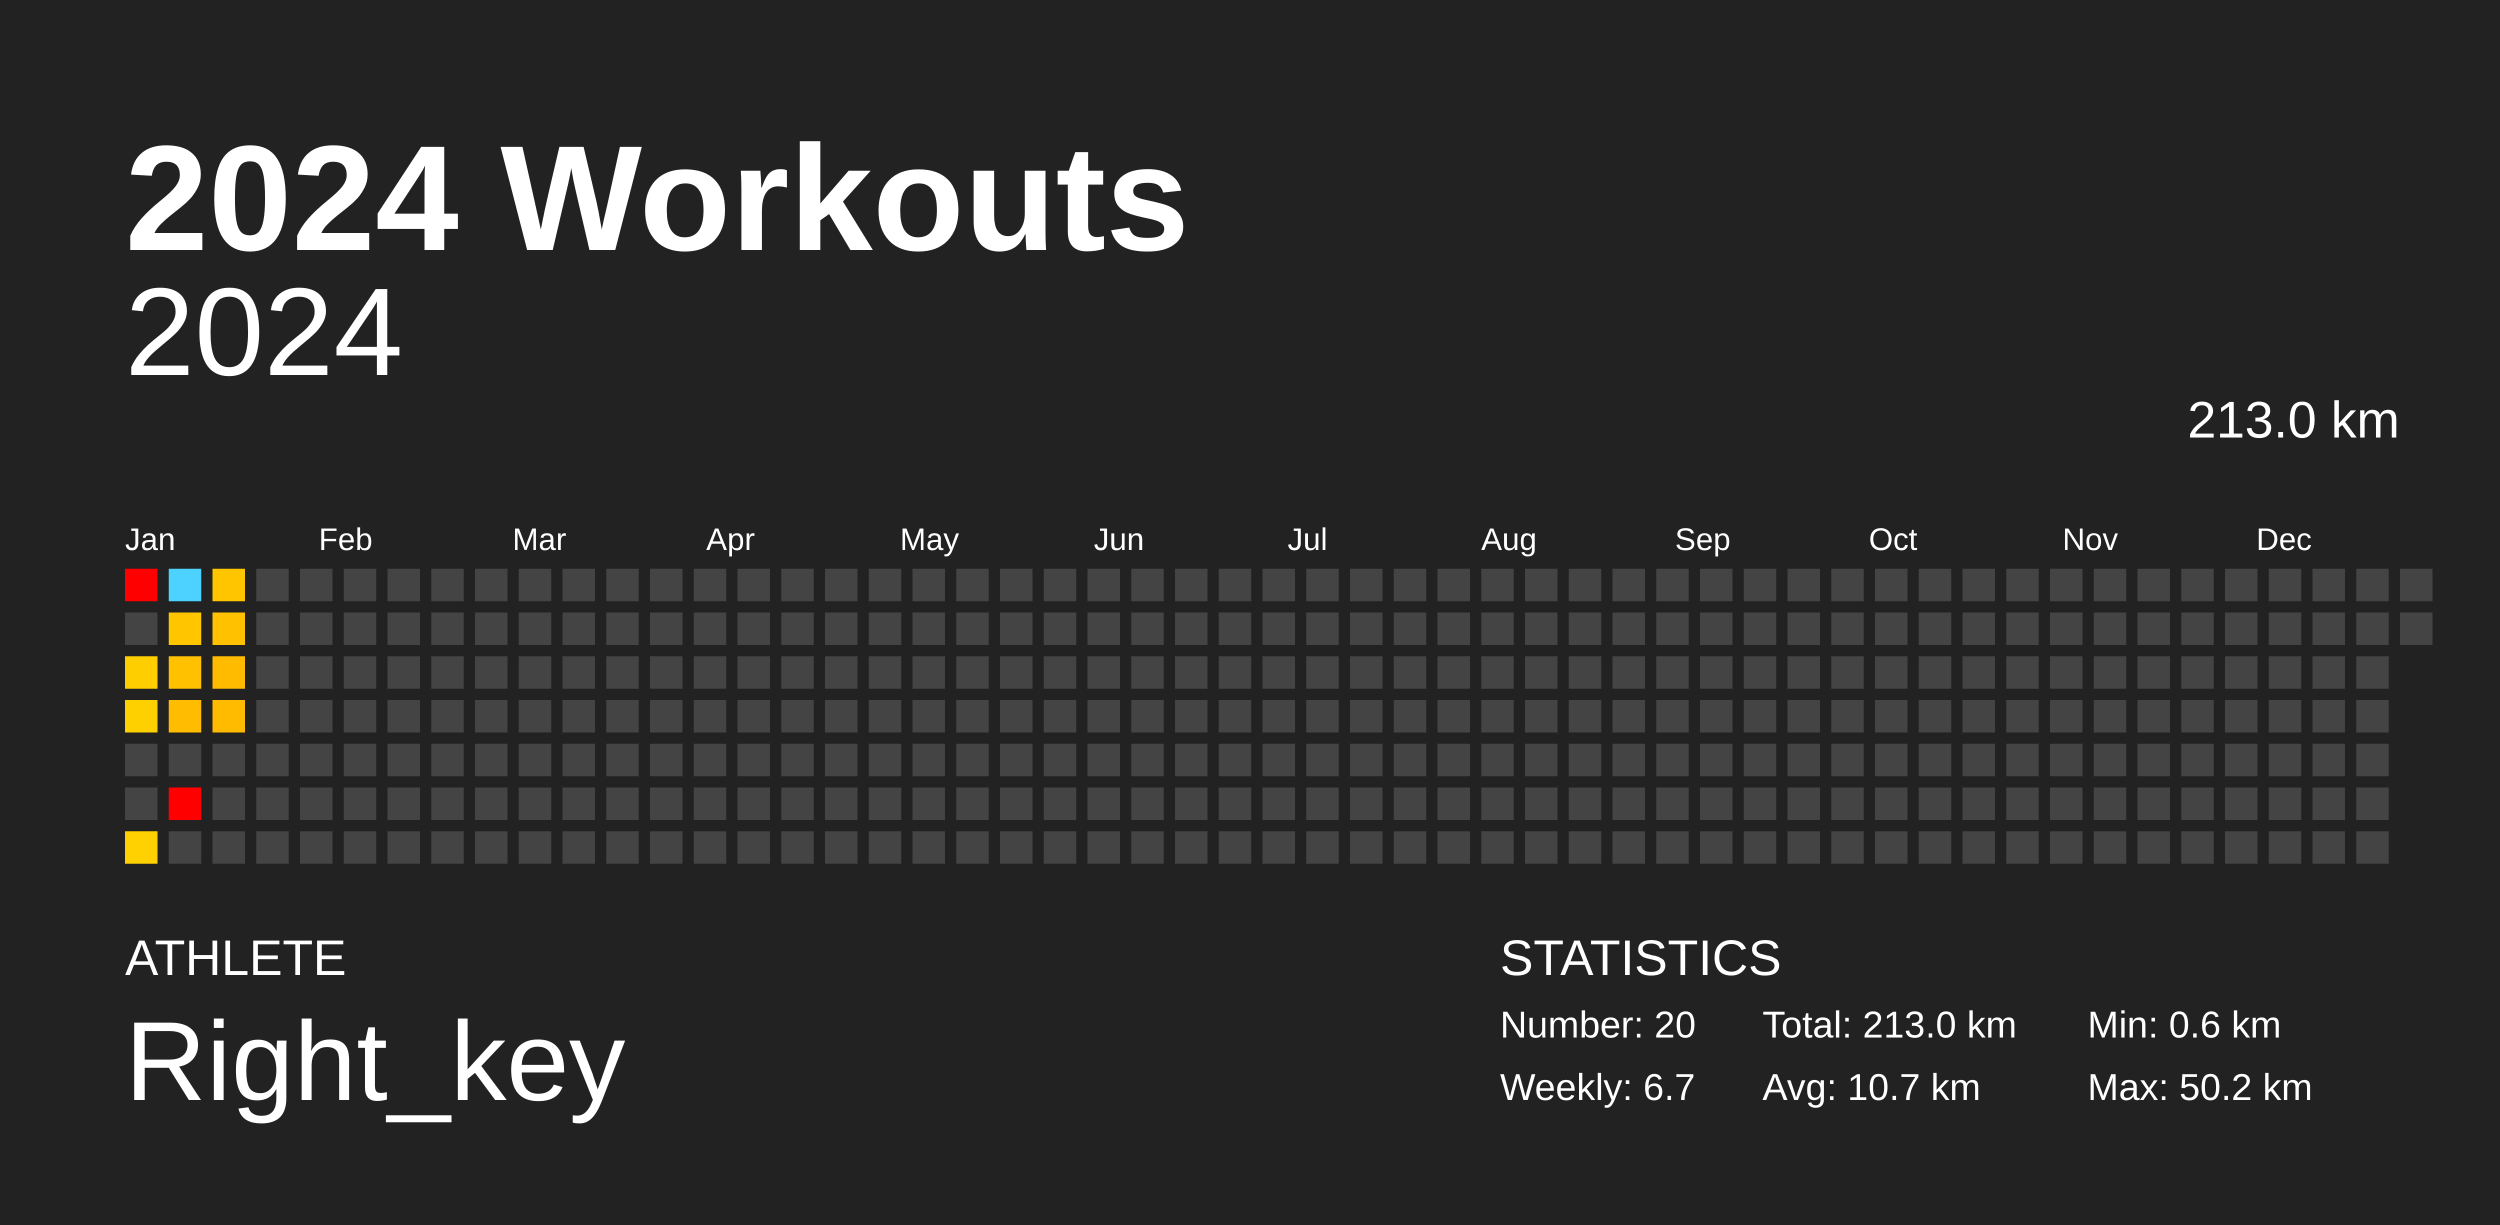
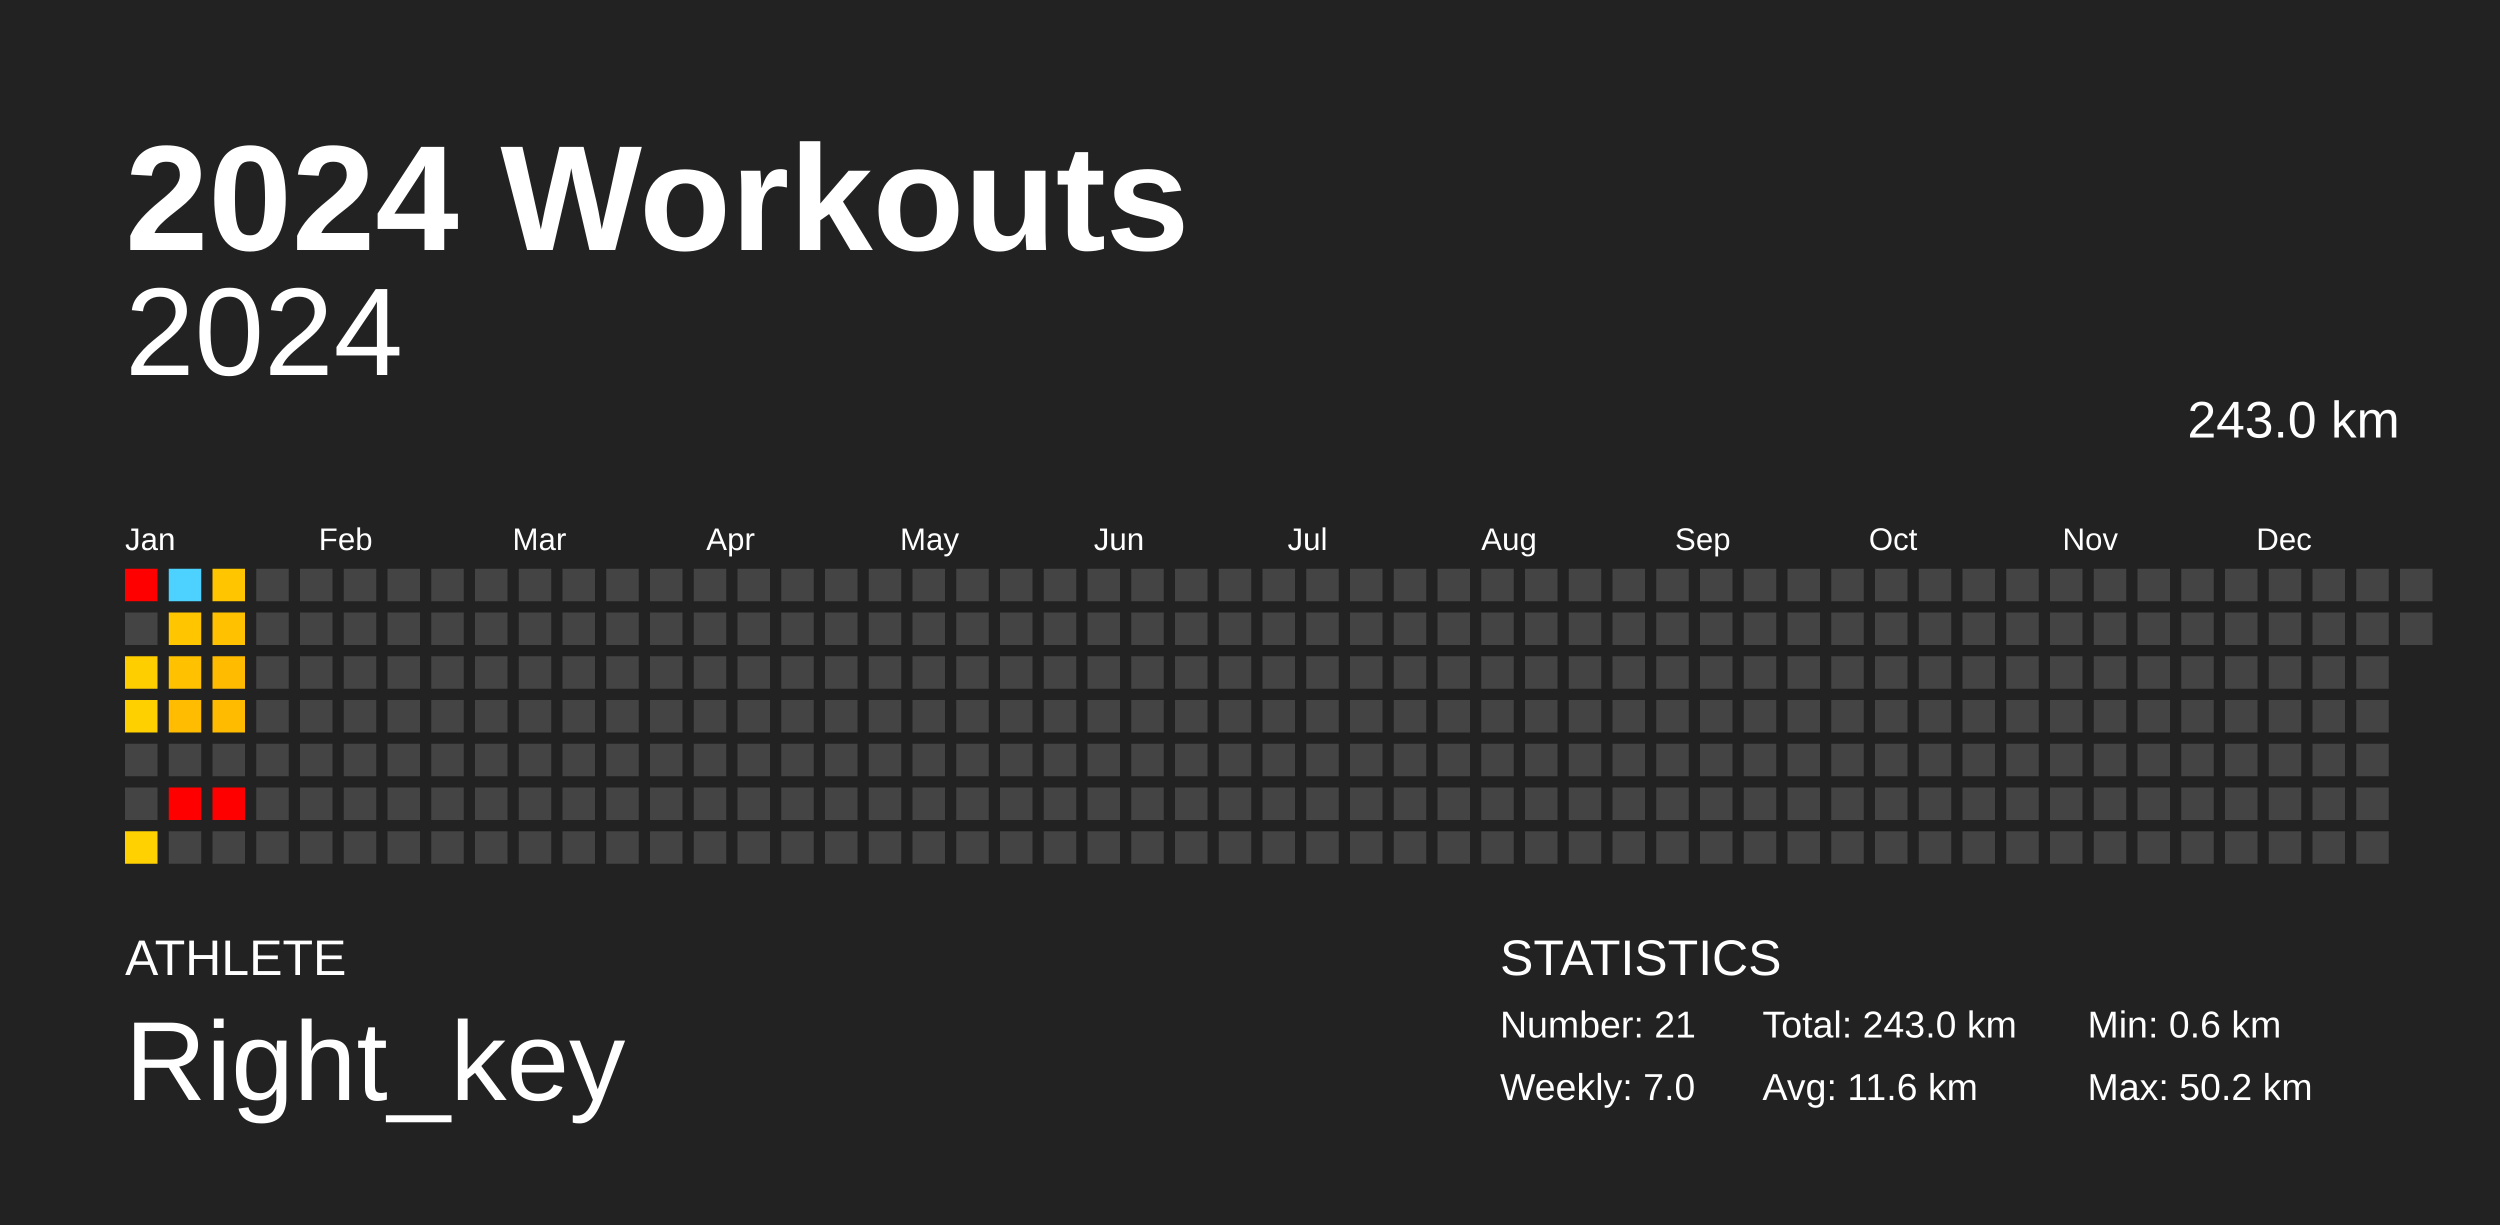
<svg xmlns="http://www.w3.org/2000/svg" baseProfile="full" height="98mm" version="1.1" viewBox="0,0,200,98" width="200mm">
  <defs />
  <rect fill="#222222" height="98" width="200" x="0" y="0" />
  <text fill="#FFFFFF" style="font-size:12px; font-family:Arial; font-weight:bold;" x="10" y="20">2024 Workouts</text>
  <text fill="#FFFFFF" style="font-size:4px; font-family:Arial" x="10" y="78">ATHLETE</text>
  <text fill="#FFFFFF" style="font-size:9px; font-family:Arial" x="10" y="88">Right_key</text>
  <text fill="#FFFFFF" style="font-size:4px; font-family:Arial" x="120" y="78">STATISTICS</text>
-   <text fill="#FFFFFF" style="font-size:3px; font-family:Arial" x="120" y="83">Number: 20</text>
-   <text fill="#FFFFFF" style="font-size:3px; font-family:Arial" x="120" y="88">Weekly: 6.7</text>
-   <text fill="#FFFFFF" style="font-size:3px; font-family:Arial" x="141" y="83">Total: 213.0 km</text>
-   <text fill="#FFFFFF" style="font-size:3px; font-family:Arial" x="141" y="88">Avg: 10.7 km</text>
+   <text fill="#FFFFFF" style="font-size:3px; font-family:Arial" x="120" y="83">Number: 21</text>
+   <text fill="#FFFFFF" style="font-size:3px; font-family:Arial" x="120" y="88">Weekly: 7.0</text>
+   <text fill="#FFFFFF" style="font-size:3px; font-family:Arial" x="141" y="83">Total: 243.0 km</text>
+   <text fill="#FFFFFF" style="font-size:3px; font-family:Arial" x="141" y="88">Avg: 11.6 km</text>
  <text fill="#FFFFFF" style="font-size:3px; font-family:Arial" x="167" y="83">Min: 0.6 km</text>
  <text fill="#FFFFFF" style="font-size:3px; font-family:Arial" x="167" y="88">Max: 50.2 km</text>
  <text alignment-baseline="hanging" fill="#FFFFFF" style="font-size:10.0px; font-family:Arial;" x="10" y="30">2024</text>
-   <text alignment-baseline="hanging" fill="#FFFFFF" style="font-size:4.125px; font-family:Arial;" x="175" y="35">213.0 km</text>
+   <text alignment-baseline="hanging" fill="#FFFFFF" style="font-size:4.125px; font-family:Arial;" x="175" y="35">243.0 km</text>
  <text fill="#FFFFFF" style="font-size:2.5px; font-family:Arial" x="10.0" y="44">Jan</text>
  <text fill="#FFFFFF" style="font-size:2.5px; font-family:Arial" x="25.5" y="44">Feb</text>
  <text fill="#FFFFFF" style="font-size:2.5px; font-family:Arial" x="41.0" y="44">Mar</text>
  <text fill="#FFFFFF" style="font-size:2.5px; font-family:Arial" x="56.5" y="44">Apr</text>
  <text fill="#FFFFFF" style="font-size:2.5px; font-family:Arial" x="72.0" y="44">May</text>
  <text fill="#FFFFFF" style="font-size:2.5px; font-family:Arial" x="87.5" y="44">Jun</text>
  <text fill="#FFFFFF" style="font-size:2.5px; font-family:Arial" x="103.0" y="44">Jul</text>
  <text fill="#FFFFFF" style="font-size:2.5px; font-family:Arial" x="118.5" y="44">Aug</text>
  <text fill="#FFFFFF" style="font-size:2.5px; font-family:Arial" x="134.0" y="44">Sep</text>
  <text fill="#FFFFFF" style="font-size:2.5px; font-family:Arial" x="149.5" y="44">Oct</text>
  <text fill="#FFFFFF" style="font-size:2.5px; font-family:Arial" x="165.0" y="44">Nov</text>
  <text fill="#FFFFFF" style="font-size:2.5px; font-family:Arial" x="180.5" y="44">Dec</text>
  <rect fill="red" height="2.6" width="2.6" x="10.0" y="45.5" />
  <rect fill="#444444" height="2.6" width="2.6" x="10.0" y="49.0" />
  <rect fill="#ffce00" height="2.6" width="2.6" x="10.0" y="52.5" />
  <rect fill="#ffd000" height="2.6" width="2.6" x="10.0" y="56.0" />
  <rect fill="#444444" height="2.6" width="2.6" x="10.0" y="59.5" />
  <rect fill="#444444" height="2.6" width="2.6" x="10.0" y="63.0" />
  <rect fill="#ffd100" height="2.6" width="2.6" x="10.0" y="66.5" />
  <rect fill="#4dd2ff" height="2.6" width="2.6" x="13.5" y="45.5" />
  <rect fill="#ffc600" height="2.6" width="2.6" x="13.5" y="49.0" />
  <rect fill="#ffc100" height="2.6" width="2.6" x="13.5" y="52.5" />
  <rect fill="#ffbc00" height="2.6" width="2.6" x="13.5" y="56.0" />
  <rect fill="#444444" height="2.6" width="2.6" x="13.5" y="59.5" />
  <rect fill="red" height="2.6" width="2.6" x="13.5" y="63.0" />
  <rect fill="#444444" height="2.6" width="2.6" x="13.5" y="66.5" />
  <rect fill="#ffc600" height="2.6" width="2.6" x="17.0" y="45.5" />
  <rect fill="#ffc100" height="2.6" width="2.6" x="17.0" y="49.0" />
  <rect fill="#ffbb00" height="2.6" width="2.6" x="17.0" y="52.5" />
  <rect fill="#ffbb00" height="2.6" width="2.6" x="17.0" y="56.0" />
  <rect fill="#444444" height="2.6" width="2.6" x="17.0" y="59.5" />
-   <rect fill="#444444" height="2.6" width="2.6" x="17.0" y="63.0" />
+   <rect fill="red" height="2.6" width="2.6" x="17.0" y="63.0" />
  <rect fill="#444444" height="2.6" width="2.6" x="17.0" y="66.5" />
  <rect fill="#444444" height="2.6" width="2.6" x="20.5" y="45.5" />
  <rect fill="#444444" height="2.6" width="2.6" x="20.5" y="49.0" />
  <rect fill="#444444" height="2.6" width="2.6" x="20.5" y="52.5" />
  <rect fill="#444444" height="2.6" width="2.6" x="20.5" y="56.0" />
  <rect fill="#444444" height="2.6" width="2.6" x="20.5" y="59.5" />
  <rect fill="#444444" height="2.6" width="2.6" x="20.5" y="63.0" />
  <rect fill="#444444" height="2.6" width="2.6" x="20.5" y="66.5" />
  <rect fill="#444444" height="2.6" width="2.6" x="24.0" y="45.5" />
  <rect fill="#444444" height="2.6" width="2.6" x="24.0" y="49.0" />
  <rect fill="#444444" height="2.6" width="2.6" x="24.0" y="52.5" />
  <rect fill="#444444" height="2.6" width="2.6" x="24.0" y="56.0" />
  <rect fill="#444444" height="2.6" width="2.6" x="24.0" y="59.5" />
  <rect fill="#444444" height="2.6" width="2.6" x="24.0" y="63.0" />
  <rect fill="#444444" height="2.6" width="2.6" x="24.0" y="66.5" />
  <rect fill="#444444" height="2.6" width="2.6" x="27.5" y="45.5" />
  <rect fill="#444444" height="2.6" width="2.6" x="27.5" y="49.0" />
  <rect fill="#444444" height="2.6" width="2.6" x="27.5" y="52.5" />
  <rect fill="#444444" height="2.6" width="2.6" x="27.5" y="56.0" />
  <rect fill="#444444" height="2.6" width="2.6" x="27.5" y="59.5" />
  <rect fill="#444444" height="2.6" width="2.6" x="27.5" y="63.0" />
  <rect fill="#444444" height="2.6" width="2.6" x="27.5" y="66.5" />
  <rect fill="#444444" height="2.6" width="2.6" x="31.0" y="45.5" />
  <rect fill="#444444" height="2.6" width="2.6" x="31.0" y="49.0" />
  <rect fill="#444444" height="2.6" width="2.6" x="31.0" y="52.5" />
  <rect fill="#444444" height="2.6" width="2.6" x="31.0" y="56.0" />
  <rect fill="#444444" height="2.6" width="2.6" x="31.0" y="59.5" />
  <rect fill="#444444" height="2.6" width="2.6" x="31.0" y="63.0" />
  <rect fill="#444444" height="2.6" width="2.6" x="31.0" y="66.5" />
  <rect fill="#444444" height="2.6" width="2.6" x="34.5" y="45.5" />
  <rect fill="#444444" height="2.6" width="2.6" x="34.5" y="49.0" />
  <rect fill="#444444" height="2.6" width="2.6" x="34.5" y="52.5" />
  <rect fill="#444444" height="2.6" width="2.6" x="34.5" y="56.0" />
  <rect fill="#444444" height="2.6" width="2.6" x="34.5" y="59.5" />
  <rect fill="#444444" height="2.6" width="2.6" x="34.5" y="63.0" />
  <rect fill="#444444" height="2.6" width="2.6" x="34.5" y="66.5" />
  <rect fill="#444444" height="2.6" width="2.6" x="38.0" y="45.5" />
  <rect fill="#444444" height="2.6" width="2.6" x="38.0" y="49.0" />
  <rect fill="#444444" height="2.6" width="2.6" x="38.0" y="52.5" />
  <rect fill="#444444" height="2.6" width="2.6" x="38.0" y="56.0" />
  <rect fill="#444444" height="2.6" width="2.6" x="38.0" y="59.5" />
  <rect fill="#444444" height="2.6" width="2.6" x="38.0" y="63.0" />
  <rect fill="#444444" height="2.6" width="2.6" x="38.0" y="66.5" />
  <rect fill="#444444" height="2.6" width="2.6" x="41.5" y="45.5" />
  <rect fill="#444444" height="2.6" width="2.6" x="41.5" y="49.0" />
  <rect fill="#444444" height="2.6" width="2.6" x="41.5" y="52.5" />
  <rect fill="#444444" height="2.6" width="2.6" x="41.5" y="56.0" />
  <rect fill="#444444" height="2.6" width="2.6" x="41.5" y="59.5" />
  <rect fill="#444444" height="2.6" width="2.6" x="41.5" y="63.0" />
  <rect fill="#444444" height="2.6" width="2.6" x="41.5" y="66.5" />
  <rect fill="#444444" height="2.6" width="2.6" x="45.0" y="45.5" />
  <rect fill="#444444" height="2.6" width="2.6" x="45.0" y="49.0" />
  <rect fill="#444444" height="2.6" width="2.6" x="45.0" y="52.5" />
  <rect fill="#444444" height="2.6" width="2.6" x="45.0" y="56.0" />
  <rect fill="#444444" height="2.6" width="2.6" x="45.0" y="59.5" />
  <rect fill="#444444" height="2.6" width="2.6" x="45.0" y="63.0" />
  <rect fill="#444444" height="2.6" width="2.6" x="45.0" y="66.5" />
  <rect fill="#444444" height="2.6" width="2.6" x="48.5" y="45.5" />
  <rect fill="#444444" height="2.6" width="2.6" x="48.5" y="49.0" />
  <rect fill="#444444" height="2.6" width="2.6" x="48.5" y="52.5" />
  <rect fill="#444444" height="2.6" width="2.6" x="48.5" y="56.0" />
  <rect fill="#444444" height="2.6" width="2.6" x="48.5" y="59.5" />
  <rect fill="#444444" height="2.6" width="2.6" x="48.5" y="63.0" />
  <rect fill="#444444" height="2.6" width="2.6" x="48.5" y="66.5" />
  <rect fill="#444444" height="2.6" width="2.6" x="52.0" y="45.5" />
  <rect fill="#444444" height="2.6" width="2.6" x="52.0" y="49.0" />
  <rect fill="#444444" height="2.6" width="2.6" x="52.0" y="52.5" />
  <rect fill="#444444" height="2.6" width="2.6" x="52.0" y="56.0" />
  <rect fill="#444444" height="2.6" width="2.6" x="52.0" y="59.5" />
  <rect fill="#444444" height="2.6" width="2.6" x="52.0" y="63.0" />
  <rect fill="#444444" height="2.6" width="2.6" x="52.0" y="66.5" />
  <rect fill="#444444" height="2.6" width="2.6" x="55.5" y="45.5" />
  <rect fill="#444444" height="2.6" width="2.6" x="55.5" y="49.0" />
  <rect fill="#444444" height="2.6" width="2.6" x="55.5" y="52.5" />
  <rect fill="#444444" height="2.6" width="2.6" x="55.5" y="56.0" />
  <rect fill="#444444" height="2.6" width="2.6" x="55.5" y="59.5" />
  <rect fill="#444444" height="2.6" width="2.6" x="55.5" y="63.0" />
  <rect fill="#444444" height="2.6" width="2.6" x="55.5" y="66.5" />
  <rect fill="#444444" height="2.6" width="2.6" x="59.0" y="45.5" />
  <rect fill="#444444" height="2.6" width="2.6" x="59.0" y="49.0" />
  <rect fill="#444444" height="2.6" width="2.6" x="59.0" y="52.5" />
  <rect fill="#444444" height="2.6" width="2.6" x="59.0" y="56.0" />
  <rect fill="#444444" height="2.6" width="2.6" x="59.0" y="59.5" />
  <rect fill="#444444" height="2.6" width="2.6" x="59.0" y="63.0" />
  <rect fill="#444444" height="2.6" width="2.6" x="59.0" y="66.5" />
  <rect fill="#444444" height="2.6" width="2.6" x="62.5" y="45.5" />
  <rect fill="#444444" height="2.6" width="2.6" x="62.5" y="49.0" />
  <rect fill="#444444" height="2.6" width="2.6" x="62.5" y="52.5" />
  <rect fill="#444444" height="2.6" width="2.6" x="62.5" y="56.0" />
  <rect fill="#444444" height="2.6" width="2.6" x="62.5" y="59.5" />
  <rect fill="#444444" height="2.6" width="2.6" x="62.5" y="63.0" />
  <rect fill="#444444" height="2.6" width="2.6" x="62.5" y="66.5" />
  <rect fill="#444444" height="2.6" width="2.6" x="66.0" y="45.5" />
  <rect fill="#444444" height="2.6" width="2.6" x="66.0" y="49.0" />
  <rect fill="#444444" height="2.6" width="2.6" x="66.0" y="52.5" />
  <rect fill="#444444" height="2.6" width="2.6" x="66.0" y="56.0" />
  <rect fill="#444444" height="2.6" width="2.6" x="66.0" y="59.5" />
  <rect fill="#444444" height="2.6" width="2.6" x="66.0" y="63.0" />
  <rect fill="#444444" height="2.6" width="2.6" x="66.0" y="66.5" />
  <rect fill="#444444" height="2.6" width="2.6" x="69.5" y="45.5" />
  <rect fill="#444444" height="2.6" width="2.6" x="69.5" y="49.0" />
  <rect fill="#444444" height="2.6" width="2.6" x="69.5" y="52.5" />
  <rect fill="#444444" height="2.6" width="2.6" x="69.5" y="56.0" />
  <rect fill="#444444" height="2.6" width="2.6" x="69.5" y="59.5" />
  <rect fill="#444444" height="2.6" width="2.6" x="69.5" y="63.0" />
  <rect fill="#444444" height="2.6" width="2.6" x="69.5" y="66.5" />
  <rect fill="#444444" height="2.6" width="2.6" x="73.0" y="45.5" />
  <rect fill="#444444" height="2.6" width="2.6" x="73.0" y="49.0" />
  <rect fill="#444444" height="2.6" width="2.6" x="73.0" y="52.5" />
  <rect fill="#444444" height="2.6" width="2.6" x="73.0" y="56.0" />
  <rect fill="#444444" height="2.6" width="2.6" x="73.0" y="59.5" />
  <rect fill="#444444" height="2.6" width="2.6" x="73.0" y="63.0" />
  <rect fill="#444444" height="2.6" width="2.6" x="73.0" y="66.5" />
  <rect fill="#444444" height="2.6" width="2.6" x="76.5" y="45.5" />
  <rect fill="#444444" height="2.6" width="2.6" x="76.5" y="49.0" />
  <rect fill="#444444" height="2.6" width="2.6" x="76.5" y="52.5" />
  <rect fill="#444444" height="2.6" width="2.6" x="76.5" y="56.0" />
  <rect fill="#444444" height="2.6" width="2.6" x="76.5" y="59.5" />
  <rect fill="#444444" height="2.6" width="2.6" x="76.5" y="63.0" />
  <rect fill="#444444" height="2.6" width="2.6" x="76.5" y="66.5" />
  <rect fill="#444444" height="2.6" width="2.6" x="80.0" y="45.5" />
  <rect fill="#444444" height="2.6" width="2.6" x="80.0" y="49.0" />
  <rect fill="#444444" height="2.6" width="2.6" x="80.0" y="52.5" />
  <rect fill="#444444" height="2.6" width="2.6" x="80.0" y="56.0" />
  <rect fill="#444444" height="2.6" width="2.6" x="80.0" y="59.5" />
  <rect fill="#444444" height="2.6" width="2.6" x="80.0" y="63.0" />
  <rect fill="#444444" height="2.6" width="2.6" x="80.0" y="66.5" />
  <rect fill="#444444" height="2.6" width="2.6" x="83.5" y="45.5" />
  <rect fill="#444444" height="2.6" width="2.6" x="83.5" y="49.0" />
  <rect fill="#444444" height="2.6" width="2.6" x="83.5" y="52.5" />
  <rect fill="#444444" height="2.6" width="2.6" x="83.5" y="56.0" />
  <rect fill="#444444" height="2.6" width="2.6" x="83.5" y="59.5" />
  <rect fill="#444444" height="2.6" width="2.6" x="83.5" y="63.0" />
  <rect fill="#444444" height="2.6" width="2.6" x="83.5" y="66.5" />
  <rect fill="#444444" height="2.6" width="2.6" x="87.0" y="45.5" />
  <rect fill="#444444" height="2.6" width="2.6" x="87.0" y="49.0" />
  <rect fill="#444444" height="2.6" width="2.6" x="87.0" y="52.5" />
  <rect fill="#444444" height="2.6" width="2.6" x="87.0" y="56.0" />
  <rect fill="#444444" height="2.6" width="2.6" x="87.0" y="59.5" />
  <rect fill="#444444" height="2.6" width="2.6" x="87.0" y="63.0" />
  <rect fill="#444444" height="2.6" width="2.6" x="87.0" y="66.5" />
  <rect fill="#444444" height="2.6" width="2.6" x="90.5" y="45.5" />
  <rect fill="#444444" height="2.6" width="2.6" x="90.5" y="49.0" />
  <rect fill="#444444" height="2.6" width="2.6" x="90.5" y="52.5" />
  <rect fill="#444444" height="2.6" width="2.6" x="90.5" y="56.0" />
  <rect fill="#444444" height="2.6" width="2.6" x="90.5" y="59.5" />
  <rect fill="#444444" height="2.6" width="2.6" x="90.5" y="63.0" />
  <rect fill="#444444" height="2.6" width="2.6" x="90.5" y="66.5" />
  <rect fill="#444444" height="2.6" width="2.6" x="94.0" y="45.5" />
  <rect fill="#444444" height="2.6" width="2.6" x="94.0" y="49.0" />
  <rect fill="#444444" height="2.6" width="2.6" x="94.0" y="52.5" />
  <rect fill="#444444" height="2.6" width="2.6" x="94.0" y="56.0" />
  <rect fill="#444444" height="2.6" width="2.6" x="94.0" y="59.5" />
  <rect fill="#444444" height="2.6" width="2.6" x="94.0" y="63.0" />
  <rect fill="#444444" height="2.6" width="2.6" x="94.0" y="66.5" />
  <rect fill="#444444" height="2.6" width="2.6" x="97.5" y="45.5" />
  <rect fill="#444444" height="2.6" width="2.6" x="97.5" y="49.0" />
  <rect fill="#444444" height="2.6" width="2.6" x="97.5" y="52.5" />
  <rect fill="#444444" height="2.6" width="2.6" x="97.5" y="56.0" />
  <rect fill="#444444" height="2.6" width="2.6" x="97.5" y="59.5" />
  <rect fill="#444444" height="2.6" width="2.6" x="97.5" y="63.0" />
  <rect fill="#444444" height="2.6" width="2.6" x="97.5" y="66.5" />
  <rect fill="#444444" height="2.6" width="2.6" x="101.0" y="45.5" />
  <rect fill="#444444" height="2.6" width="2.6" x="101.0" y="49.0" />
  <rect fill="#444444" height="2.6" width="2.6" x="101.0" y="52.5" />
  <rect fill="#444444" height="2.6" width="2.6" x="101.0" y="56.0" />
  <rect fill="#444444" height="2.6" width="2.6" x="101.0" y="59.5" />
  <rect fill="#444444" height="2.6" width="2.6" x="101.0" y="63.0" />
  <rect fill="#444444" height="2.6" width="2.6" x="101.0" y="66.5" />
  <rect fill="#444444" height="2.6" width="2.6" x="104.5" y="45.5" />
  <rect fill="#444444" height="2.6" width="2.6" x="104.5" y="49.0" />
  <rect fill="#444444" height="2.6" width="2.6" x="104.5" y="52.5" />
  <rect fill="#444444" height="2.6" width="2.6" x="104.5" y="56.0" />
  <rect fill="#444444" height="2.6" width="2.6" x="104.5" y="59.5" />
  <rect fill="#444444" height="2.6" width="2.6" x="104.5" y="63.0" />
  <rect fill="#444444" height="2.6" width="2.6" x="104.5" y="66.5" />
  <rect fill="#444444" height="2.6" width="2.6" x="108.0" y="45.5" />
  <rect fill="#444444" height="2.6" width="2.6" x="108.0" y="49.0" />
  <rect fill="#444444" height="2.6" width="2.6" x="108.0" y="52.5" />
  <rect fill="#444444" height="2.6" width="2.6" x="108.0" y="56.0" />
  <rect fill="#444444" height="2.6" width="2.6" x="108.0" y="59.5" />
  <rect fill="#444444" height="2.6" width="2.6" x="108.0" y="63.0" />
  <rect fill="#444444" height="2.6" width="2.6" x="108.0" y="66.5" />
  <rect fill="#444444" height="2.6" width="2.6" x="111.5" y="45.5" />
  <rect fill="#444444" height="2.6" width="2.6" x="111.5" y="49.0" />
  <rect fill="#444444" height="2.6" width="2.6" x="111.5" y="52.5" />
  <rect fill="#444444" height="2.6" width="2.6" x="111.5" y="56.0" />
  <rect fill="#444444" height="2.6" width="2.6" x="111.5" y="59.5" />
  <rect fill="#444444" height="2.6" width="2.6" x="111.5" y="63.0" />
  <rect fill="#444444" height="2.6" width="2.6" x="111.5" y="66.5" />
  <rect fill="#444444" height="2.6" width="2.6" x="115.0" y="45.5" />
  <rect fill="#444444" height="2.6" width="2.6" x="115.0" y="49.0" />
  <rect fill="#444444" height="2.6" width="2.6" x="115.0" y="52.5" />
  <rect fill="#444444" height="2.6" width="2.6" x="115.0" y="56.0" />
  <rect fill="#444444" height="2.6" width="2.6" x="115.0" y="59.5" />
  <rect fill="#444444" height="2.6" width="2.6" x="115.0" y="63.0" />
  <rect fill="#444444" height="2.6" width="2.6" x="115.0" y="66.5" />
  <rect fill="#444444" height="2.6" width="2.6" x="118.5" y="45.5" />
  <rect fill="#444444" height="2.6" width="2.6" x="118.5" y="49.0" />
  <rect fill="#444444" height="2.6" width="2.6" x="118.5" y="52.5" />
  <rect fill="#444444" height="2.6" width="2.6" x="118.5" y="56.0" />
  <rect fill="#444444" height="2.6" width="2.6" x="118.5" y="59.5" />
  <rect fill="#444444" height="2.6" width="2.6" x="118.5" y="63.0" />
  <rect fill="#444444" height="2.6" width="2.6" x="118.5" y="66.5" />
  <rect fill="#444444" height="2.6" width="2.6" x="122.0" y="45.5" />
  <rect fill="#444444" height="2.6" width="2.6" x="122.0" y="49.0" />
  <rect fill="#444444" height="2.6" width="2.6" x="122.0" y="52.5" />
  <rect fill="#444444" height="2.6" width="2.6" x="122.0" y="56.0" />
  <rect fill="#444444" height="2.6" width="2.6" x="122.0" y="59.5" />
  <rect fill="#444444" height="2.6" width="2.6" x="122.0" y="63.0" />
  <rect fill="#444444" height="2.6" width="2.6" x="122.0" y="66.5" />
  <rect fill="#444444" height="2.6" width="2.6" x="125.5" y="45.5" />
  <rect fill="#444444" height="2.6" width="2.6" x="125.5" y="49.0" />
  <rect fill="#444444" height="2.6" width="2.6" x="125.5" y="52.5" />
  <rect fill="#444444" height="2.6" width="2.6" x="125.5" y="56.0" />
  <rect fill="#444444" height="2.6" width="2.6" x="125.5" y="59.5" />
  <rect fill="#444444" height="2.6" width="2.6" x="125.5" y="63.0" />
  <rect fill="#444444" height="2.6" width="2.6" x="125.5" y="66.5" />
  <rect fill="#444444" height="2.6" width="2.6" x="129.0" y="45.5" />
  <rect fill="#444444" height="2.6" width="2.6" x="129.0" y="49.0" />
  <rect fill="#444444" height="2.6" width="2.6" x="129.0" y="52.5" />
  <rect fill="#444444" height="2.6" width="2.6" x="129.0" y="56.0" />
  <rect fill="#444444" height="2.6" width="2.6" x="129.0" y="59.5" />
  <rect fill="#444444" height="2.6" width="2.6" x="129.0" y="63.0" />
  <rect fill="#444444" height="2.6" width="2.6" x="129.0" y="66.5" />
  <rect fill="#444444" height="2.6" width="2.6" x="132.5" y="45.5" />
  <rect fill="#444444" height="2.6" width="2.6" x="132.5" y="49.0" />
  <rect fill="#444444" height="2.6" width="2.6" x="132.5" y="52.5" />
  <rect fill="#444444" height="2.6" width="2.6" x="132.5" y="56.0" />
  <rect fill="#444444" height="2.6" width="2.6" x="132.5" y="59.5" />
  <rect fill="#444444" height="2.6" width="2.6" x="132.5" y="63.0" />
  <rect fill="#444444" height="2.6" width="2.6" x="132.5" y="66.5" />
  <rect fill="#444444" height="2.6" width="2.6" x="136.0" y="45.5" />
  <rect fill="#444444" height="2.6" width="2.6" x="136.0" y="49.0" />
  <rect fill="#444444" height="2.6" width="2.6" x="136.0" y="52.5" />
  <rect fill="#444444" height="2.6" width="2.6" x="136.0" y="56.0" />
  <rect fill="#444444" height="2.6" width="2.6" x="136.0" y="59.5" />
  <rect fill="#444444" height="2.6" width="2.6" x="136.0" y="63.0" />
  <rect fill="#444444" height="2.6" width="2.6" x="136.0" y="66.5" />
  <rect fill="#444444" height="2.6" width="2.6" x="139.5" y="45.5" />
  <rect fill="#444444" height="2.6" width="2.6" x="139.5" y="49.0" />
  <rect fill="#444444" height="2.6" width="2.6" x="139.5" y="52.5" />
  <rect fill="#444444" height="2.6" width="2.6" x="139.5" y="56.0" />
  <rect fill="#444444" height="2.6" width="2.6" x="139.5" y="59.5" />
  <rect fill="#444444" height="2.6" width="2.6" x="139.5" y="63.0" />
  <rect fill="#444444" height="2.6" width="2.6" x="139.5" y="66.5" />
  <rect fill="#444444" height="2.6" width="2.6" x="143.0" y="45.5" />
  <rect fill="#444444" height="2.6" width="2.6" x="143.0" y="49.0" />
  <rect fill="#444444" height="2.6" width="2.6" x="143.0" y="52.5" />
  <rect fill="#444444" height="2.6" width="2.6" x="143.0" y="56.0" />
  <rect fill="#444444" height="2.6" width="2.6" x="143.0" y="59.5" />
  <rect fill="#444444" height="2.6" width="2.6" x="143.0" y="63.0" />
  <rect fill="#444444" height="2.6" width="2.6" x="143.0" y="66.5" />
  <rect fill="#444444" height="2.6" width="2.6" x="146.5" y="45.5" />
  <rect fill="#444444" height="2.6" width="2.6" x="146.5" y="49.0" />
  <rect fill="#444444" height="2.6" width="2.6" x="146.5" y="52.5" />
  <rect fill="#444444" height="2.6" width="2.6" x="146.5" y="56.0" />
  <rect fill="#444444" height="2.6" width="2.6" x="146.5" y="59.5" />
  <rect fill="#444444" height="2.6" width="2.6" x="146.5" y="63.0" />
  <rect fill="#444444" height="2.6" width="2.6" x="146.5" y="66.5" />
  <rect fill="#444444" height="2.6" width="2.6" x="150.0" y="45.5" />
  <rect fill="#444444" height="2.6" width="2.6" x="150.0" y="49.0" />
  <rect fill="#444444" height="2.6" width="2.6" x="150.0" y="52.5" />
  <rect fill="#444444" height="2.6" width="2.6" x="150.0" y="56.0" />
  <rect fill="#444444" height="2.6" width="2.6" x="150.0" y="59.5" />
  <rect fill="#444444" height="2.6" width="2.6" x="150.0" y="63.0" />
  <rect fill="#444444" height="2.6" width="2.6" x="150.0" y="66.5" />
  <rect fill="#444444" height="2.6" width="2.6" x="153.5" y="45.5" />
  <rect fill="#444444" height="2.6" width="2.6" x="153.5" y="49.0" />
  <rect fill="#444444" height="2.6" width="2.6" x="153.5" y="52.5" />
  <rect fill="#444444" height="2.6" width="2.6" x="153.5" y="56.0" />
  <rect fill="#444444" height="2.6" width="2.6" x="153.5" y="59.5" />
  <rect fill="#444444" height="2.6" width="2.6" x="153.5" y="63.0" />
  <rect fill="#444444" height="2.6" width="2.6" x="153.5" y="66.5" />
  <rect fill="#444444" height="2.6" width="2.6" x="157.0" y="45.5" />
  <rect fill="#444444" height="2.6" width="2.6" x="157.0" y="49.0" />
  <rect fill="#444444" height="2.6" width="2.6" x="157.0" y="52.5" />
  <rect fill="#444444" height="2.6" width="2.6" x="157.0" y="56.0" />
  <rect fill="#444444" height="2.6" width="2.6" x="157.0" y="59.5" />
  <rect fill="#444444" height="2.6" width="2.6" x="157.0" y="63.0" />
  <rect fill="#444444" height="2.6" width="2.6" x="157.0" y="66.5" />
  <rect fill="#444444" height="2.6" width="2.6" x="160.5" y="45.5" />
  <rect fill="#444444" height="2.6" width="2.6" x="160.5" y="49.0" />
  <rect fill="#444444" height="2.6" width="2.6" x="160.5" y="52.5" />
  <rect fill="#444444" height="2.6" width="2.6" x="160.5" y="56.0" />
  <rect fill="#444444" height="2.6" width="2.6" x="160.5" y="59.5" />
  <rect fill="#444444" height="2.6" width="2.6" x="160.5" y="63.0" />
  <rect fill="#444444" height="2.6" width="2.6" x="160.5" y="66.5" />
  <rect fill="#444444" height="2.6" width="2.6" x="164.0" y="45.5" />
  <rect fill="#444444" height="2.6" width="2.6" x="164.0" y="49.0" />
  <rect fill="#444444" height="2.6" width="2.6" x="164.0" y="52.5" />
  <rect fill="#444444" height="2.6" width="2.6" x="164.0" y="56.0" />
  <rect fill="#444444" height="2.6" width="2.6" x="164.0" y="59.5" />
  <rect fill="#444444" height="2.6" width="2.6" x="164.0" y="63.0" />
  <rect fill="#444444" height="2.6" width="2.6" x="164.0" y="66.5" />
  <rect fill="#444444" height="2.6" width="2.6" x="167.5" y="45.5" />
  <rect fill="#444444" height="2.6" width="2.6" x="167.5" y="49.0" />
  <rect fill="#444444" height="2.6" width="2.6" x="167.5" y="52.5" />
  <rect fill="#444444" height="2.6" width="2.6" x="167.5" y="56.0" />
  <rect fill="#444444" height="2.6" width="2.6" x="167.5" y="59.5" />
  <rect fill="#444444" height="2.6" width="2.6" x="167.5" y="63.0" />
  <rect fill="#444444" height="2.6" width="2.6" x="167.5" y="66.5" />
  <rect fill="#444444" height="2.6" width="2.6" x="171.0" y="45.5" />
  <rect fill="#444444" height="2.6" width="2.6" x="171.0" y="49.0" />
  <rect fill="#444444" height="2.6" width="2.6" x="171.0" y="52.5" />
  <rect fill="#444444" height="2.6" width="2.6" x="171.0" y="56.0" />
  <rect fill="#444444" height="2.6" width="2.6" x="171.0" y="59.5" />
  <rect fill="#444444" height="2.6" width="2.6" x="171.0" y="63.0" />
  <rect fill="#444444" height="2.6" width="2.6" x="171.0" y="66.5" />
  <rect fill="#444444" height="2.6" width="2.6" x="174.5" y="45.5" />
  <rect fill="#444444" height="2.6" width="2.6" x="174.5" y="49.0" />
  <rect fill="#444444" height="2.6" width="2.6" x="174.5" y="52.5" />
  <rect fill="#444444" height="2.6" width="2.6" x="174.5" y="56.0" />
  <rect fill="#444444" height="2.6" width="2.6" x="174.5" y="59.5" />
  <rect fill="#444444" height="2.6" width="2.6" x="174.5" y="63.0" />
  <rect fill="#444444" height="2.6" width="2.6" x="174.5" y="66.5" />
  <rect fill="#444444" height="2.6" width="2.6" x="178.0" y="45.5" />
  <rect fill="#444444" height="2.6" width="2.6" x="178.0" y="49.0" />
  <rect fill="#444444" height="2.6" width="2.6" x="178.0" y="52.5" />
  <rect fill="#444444" height="2.6" width="2.6" x="178.0" y="56.0" />
  <rect fill="#444444" height="2.6" width="2.6" x="178.0" y="59.5" />
  <rect fill="#444444" height="2.6" width="2.6" x="178.0" y="63.0" />
  <rect fill="#444444" height="2.6" width="2.6" x="178.0" y="66.5" />
  <rect fill="#444444" height="2.6" width="2.6" x="181.5" y="45.5" />
  <rect fill="#444444" height="2.6" width="2.6" x="181.5" y="49.0" />
  <rect fill="#444444" height="2.6" width="2.6" x="181.5" y="52.5" />
  <rect fill="#444444" height="2.6" width="2.6" x="181.5" y="56.0" />
  <rect fill="#444444" height="2.6" width="2.6" x="181.5" y="59.5" />
  <rect fill="#444444" height="2.6" width="2.6" x="181.5" y="63.0" />
  <rect fill="#444444" height="2.6" width="2.6" x="181.5" y="66.5" />
  <rect fill="#444444" height="2.6" width="2.6" x="185.0" y="45.5" />
  <rect fill="#444444" height="2.6" width="2.6" x="185.0" y="49.0" />
  <rect fill="#444444" height="2.6" width="2.6" x="185.0" y="52.5" />
  <rect fill="#444444" height="2.6" width="2.6" x="185.0" y="56.0" />
  <rect fill="#444444" height="2.6" width="2.6" x="185.0" y="59.5" />
  <rect fill="#444444" height="2.6" width="2.6" x="185.0" y="63.0" />
  <rect fill="#444444" height="2.6" width="2.6" x="185.0" y="66.5" />
  <rect fill="#444444" height="2.6" width="2.6" x="188.5" y="45.5" />
  <rect fill="#444444" height="2.6" width="2.6" x="188.5" y="49.0" />
  <rect fill="#444444" height="2.6" width="2.6" x="188.5" y="52.5" />
  <rect fill="#444444" height="2.6" width="2.6" x="188.5" y="56.0" />
  <rect fill="#444444" height="2.6" width="2.6" x="188.5" y="59.5" />
  <rect fill="#444444" height="2.6" width="2.6" x="188.5" y="63.0" />
  <rect fill="#444444" height="2.6" width="2.6" x="188.5" y="66.5" />
  <rect fill="#444444" height="2.6" width="2.6" x="192.0" y="45.5" />
  <rect fill="#444444" height="2.6" width="2.6" x="192.0" y="49.0" />
</svg>
